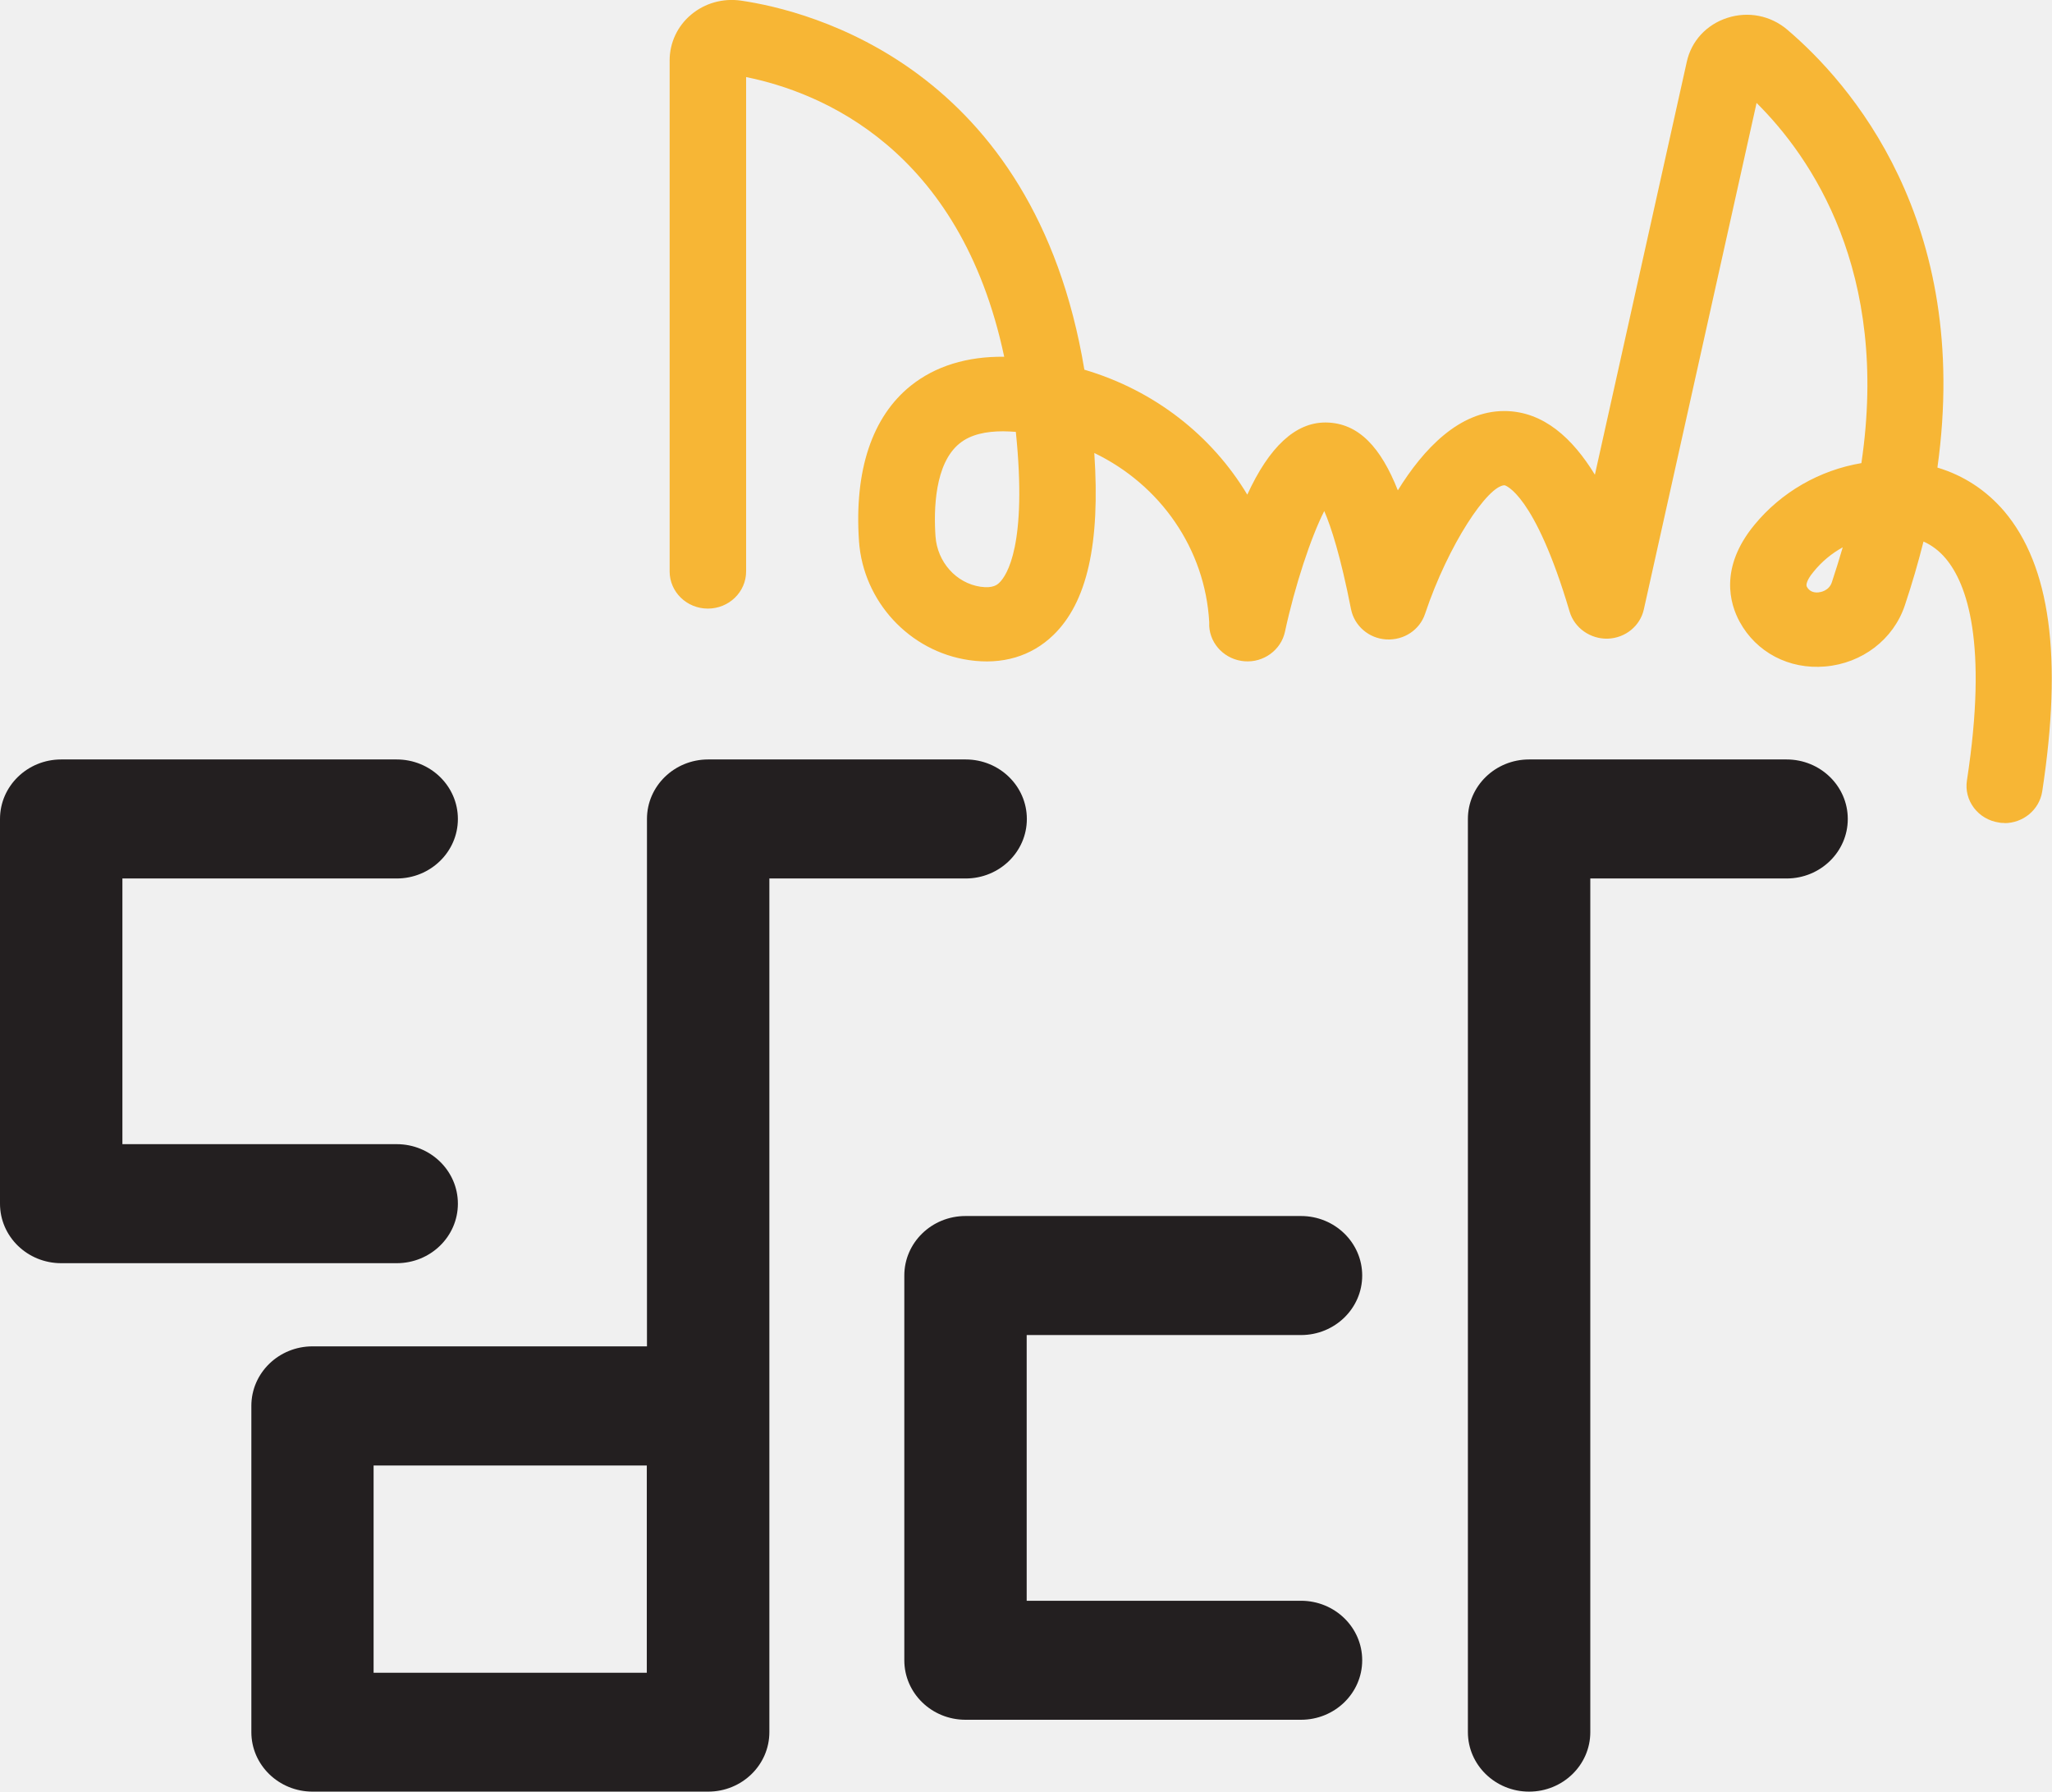
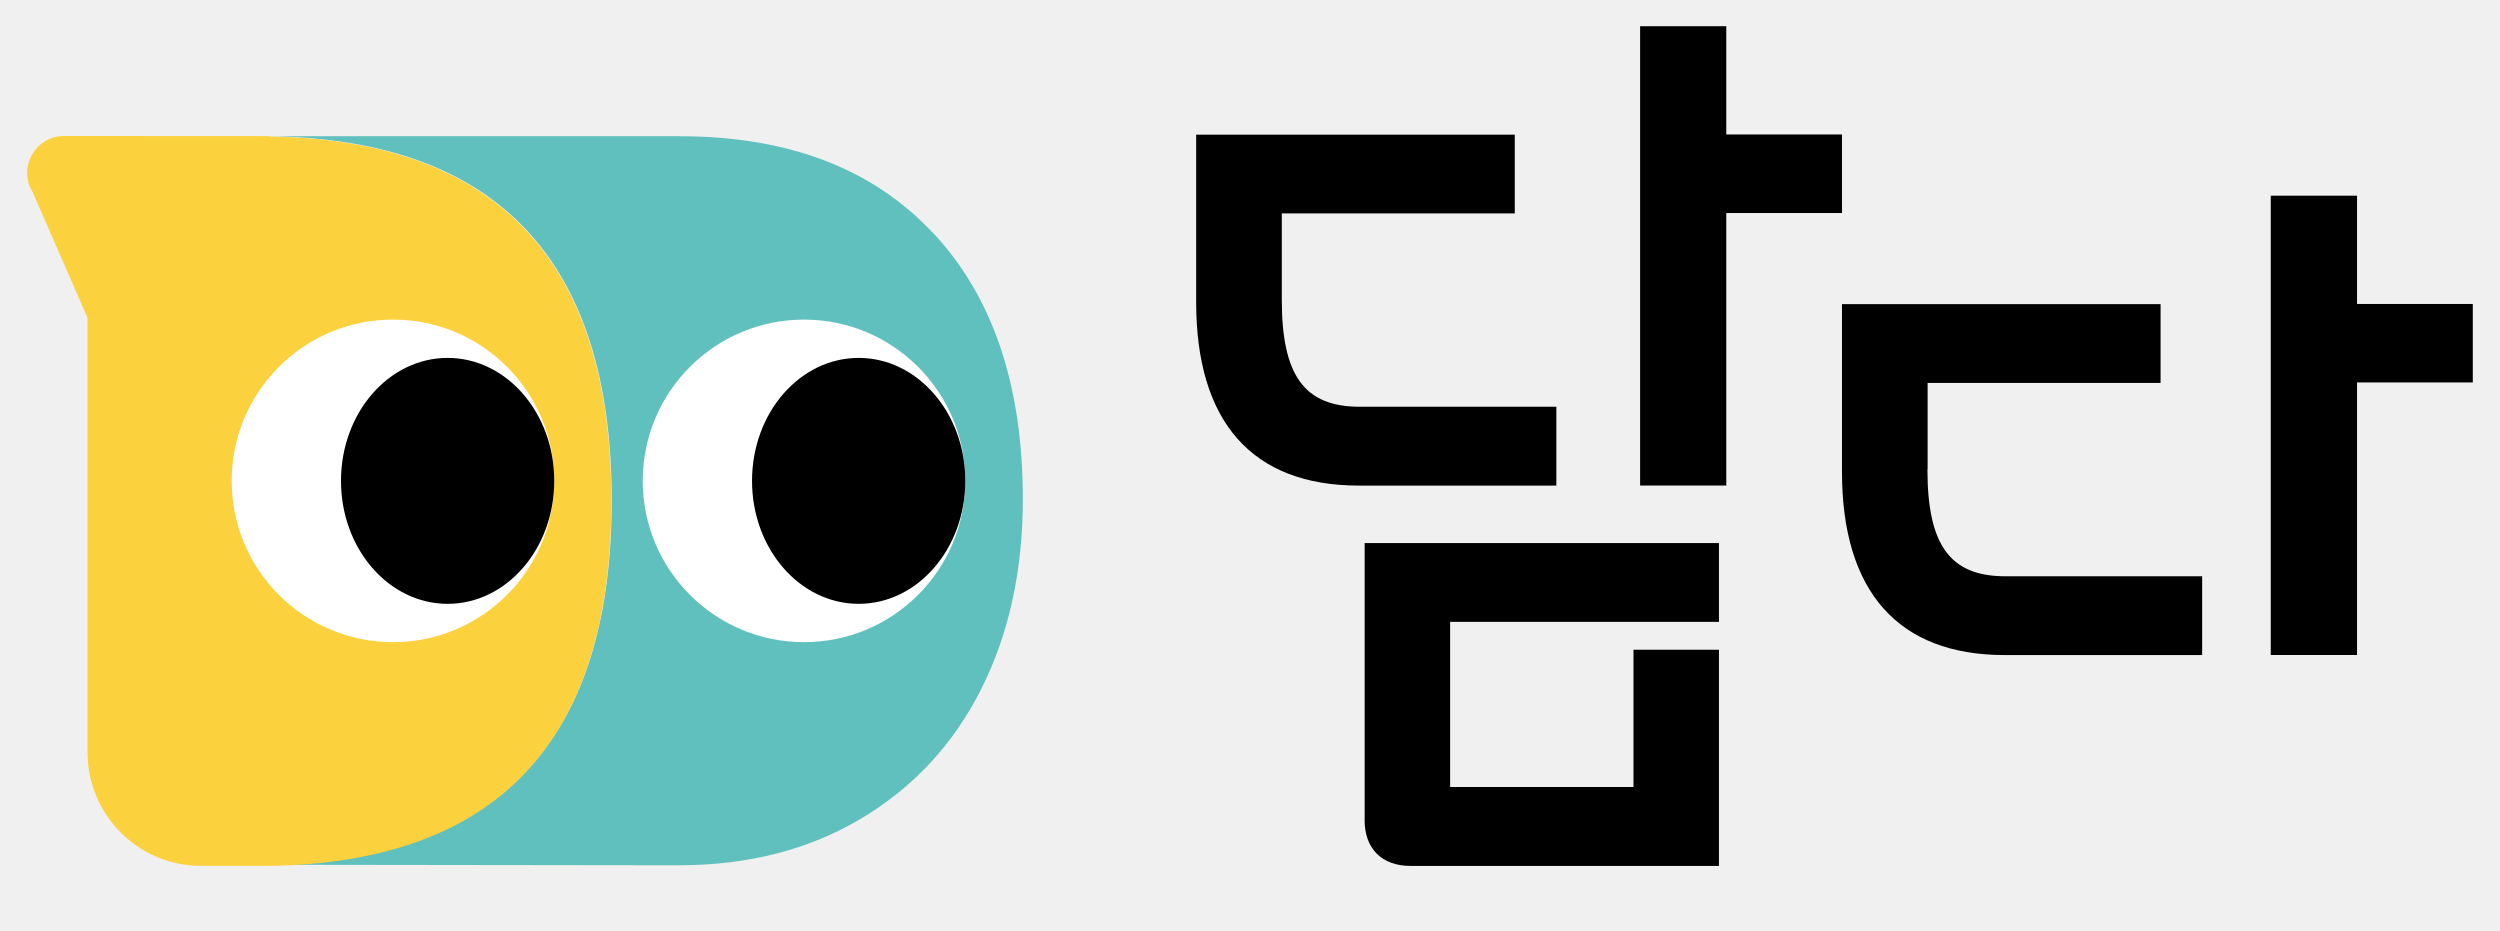
- <svg xmlns="http://www.w3.org/2000/svg" width="63" height="55" viewBox="0 0 63 55" fill="none">
-   <g clip-path="url(#clip0_617_1843)">
-     <path d="M29.647 26.968C30.685 26.968 31.526 26.15 31.526 25.141C31.526 24.132 30.685 23.314 29.647 23.314H21.742C20.704 23.314 19.863 24.132 19.863 25.141V41.331H9.596C8.558 41.331 7.717 42.148 7.717 43.158V53.173C7.717 54.182 8.558 55 9.596 55H21.742C22.78 55 23.621 54.182 23.621 53.173V26.968H29.647ZM19.858 44.989V51.351H11.47V44.989H19.858Z" fill="#231F20" />
-     <path d="M14.058 36.951C14.058 35.942 13.217 35.124 12.179 35.124H3.758V26.968H12.179C13.217 26.968 14.058 26.15 14.058 25.141C14.058 24.132 13.217 23.314 12.179 23.314H1.879C0.841 23.314 0 24.132 0 25.141V36.951C0 37.961 0.841 38.778 1.879 38.778H12.179C13.217 38.778 14.058 37.961 14.058 36.951Z" fill="#231F20" />
-     <path d="M39.943 40.984C40.981 40.984 41.822 40.166 41.822 39.157C41.822 38.148 40.981 37.33 39.943 37.33H29.642C28.604 37.33 27.764 38.148 27.764 39.157V50.967C27.764 51.977 28.604 52.794 29.642 52.794H39.943C40.981 52.794 41.822 51.977 41.822 50.967C41.822 49.958 40.981 49.141 39.943 49.141H31.521V40.984H39.943Z" fill="#231F20" />
-     <path d="M54.851 23.314H46.946C45.908 23.314 45.067 24.132 45.067 25.141V53.173C45.067 54.182 45.908 55 46.946 55C47.984 55 48.825 54.182 48.825 53.173V26.968H54.851C55.889 26.968 56.73 26.15 56.73 25.141C56.73 24.132 55.889 23.314 54.851 23.314Z" fill="#231F20" />
-     <path d="M61.549 25.264C61.492 25.264 61.431 25.264 61.375 25.251C60.731 25.159 60.29 24.575 60.389 23.954C61.037 19.729 60.389 17.921 59.736 17.144C59.543 16.916 59.318 16.742 59.055 16.624C58.895 17.259 58.707 17.912 58.482 18.583C58.134 19.629 57.171 20.364 56.035 20.46C54.926 20.556 53.921 20.026 53.409 19.085C53.113 18.542 52.78 17.432 53.86 16.117C54.691 15.103 55.87 14.432 57.148 14.217C58.021 8.326 55.602 4.818 53.93 3.16L50.469 18.706C50.356 19.218 49.9 19.588 49.36 19.606C48.829 19.62 48.341 19.282 48.191 18.779C47.115 15.139 46.204 14.897 46.194 14.897C45.687 14.897 44.466 16.71 43.752 18.843C43.588 19.337 43.104 19.661 42.559 19.629C42.024 19.597 41.582 19.213 41.479 18.702C41.159 17.071 40.868 16.176 40.657 15.688C40.253 16.478 39.755 17.976 39.45 19.396C39.328 19.958 38.792 20.346 38.21 20.3C37.623 20.255 37.158 19.793 37.125 19.222V19.095C36.998 16.848 35.626 14.884 33.597 13.906C33.785 16.701 33.372 18.501 32.334 19.501C31.662 20.149 30.77 20.414 29.75 20.264C27.923 19.999 26.505 18.464 26.373 16.619C26.223 14.445 26.773 12.792 27.966 11.838C28.717 11.239 29.689 10.938 30.831 10.952C29.478 4.562 25.204 2.831 22.907 2.366V17.542C22.907 18.172 22.381 18.683 21.733 18.683C21.085 18.683 20.559 18.172 20.559 17.542V1.854C20.559 1.315 20.798 0.799 21.221 0.448C21.639 0.096 22.193 -0.059 22.743 0.018C24.852 0.324 31.747 2.051 33.292 11.349C35.448 11.984 37.209 13.377 38.294 15.185C38.971 13.71 39.774 12.97 40.69 12.97H40.704C41.718 12.979 42.399 13.746 42.916 15.053C43.71 13.769 44.809 12.618 46.18 12.618C46.194 12.618 46.209 12.618 46.218 12.618C47.397 12.637 48.285 13.459 48.966 14.573L51.788 1.895C51.929 1.256 52.394 0.754 53.033 0.548C53.672 0.342 54.358 0.475 54.87 0.909C56.767 2.521 60.544 6.764 59.482 14.354C60.29 14.596 60.985 15.053 61.535 15.697C62.948 17.368 63.329 20.181 62.7 24.296C62.61 24.863 62.112 25.269 61.539 25.269L61.549 25.264ZM56.575 16.802C56.236 16.989 55.936 17.236 55.687 17.542C55.579 17.67 55.415 17.902 55.476 18.017C55.546 18.14 55.663 18.199 55.823 18.186C55.88 18.181 56.152 18.145 56.241 17.875C56.363 17.51 56.471 17.154 56.575 16.802ZM30.793 13.24C30.281 13.24 29.802 13.335 29.464 13.61C28.689 14.231 28.666 15.669 28.722 16.468C28.778 17.254 29.356 17.902 30.103 18.012C30.493 18.067 30.619 17.948 30.685 17.884C30.906 17.67 31.545 16.738 31.188 13.258C31.056 13.249 30.925 13.24 30.798 13.24H30.793Z" fill="#F7B635" />
+ <svg xmlns="http://www.w3.org/2000/svg" viewBox="285 160 430 160">
+   <defs>
+     <style>
+       .st0 { fill: #fcd13e; }
+       .st1 { fill: #fff; }
+       .st2 { fill: #60c0bd; }
+     </style>
+   </defs>
+   <g>
+     <path d="M519.71,301.01c0,4.97,2.95,7.93,7.93,7.93h53.02v-37.19h-14.7v23.61h-31.54v-28.4h46.24v-13.55h-60.94v47.58h0v.02Z" />
+     <path d="M552.72,229.96h-33.84c-9.52,0-13.41-5.35-13.41-18.41v-14.84h40.07v-13.55h-54.8v28.82c0,20.63,9.68,31.54,27.97,31.54h33.98v-13.55h.02Z" />
+     <path d="M616.55,240.7v-14.84h40.07v-13.55h-54.8v28.82c0,20.63,9.68,31.54,27.97,31.54h33.98v-13.55h-33.84c-9.52,0-13.41-5.35-13.41-18.41h.02Z" />
+     <polygon points="601.82 183.13 581.92 183.13 581.92 164.51 567.1 164.51 567.1 243.51 581.92 243.51 581.92 196.64 601.82 196.64 601.82 183.13" />
+     <polygon points="690.41 193.66 675.57 193.66 675.57 272.66 690.41 272.66 690.41 225.78 710.32 225.78 710.32 212.28 690.41 212.28 690.41 193.66" />
  </g>
-   <defs>
-     <clipPath id="clip0_617_1843">
-       <rect width="63" height="55" fill="white" />
-     </clipPath>
-   </defs>
+   <g>
+     <g>
+       <path class="st2" d="M445.35,199.94c-10.36-11-24.86-16.51-43.47-16.51h-70.37c39.14.61,58.71,21.48,58.71,62.68s-19.58,62.04-58.71,62.63h0l70.18.09c11.94,0,22.42-2.67,31.4-8.02,8.98-5.35,15.87-12.76,20.66-22.25,4.78-9.5,7.18-20.4,7.18-32.71,0-19.6-5.18-34.91-15.55-45.91h-.02Z" />
+       <path class="st0" d="M331.32,183.41c-.56,0-35.29-.02-35.29-.02-4.95,0-8,5.42-5.42,9.64l9.45,21.64v74.73c0,10.79,8.75,19.53,19.53,19.53h11.75c39.21-.59,58.81-21.48,58.81-62.72s-19.6-62.14-58.81-62.72v-.05l-.02-.02Z" />
+     </g>
+     <circle class="st1" cx="352.59" cy="242.71" r="27.74" />
+     <ellipse cx="361.99" cy="242.71" rx="18.34" ry="21.15" />
+     <circle class="st1" cx="423.29" cy="242.71" r="27.74" />
+     <ellipse cx="432.69" cy="242.71" rx="18.34" ry="21.15" />
+   </g>
</svg>
